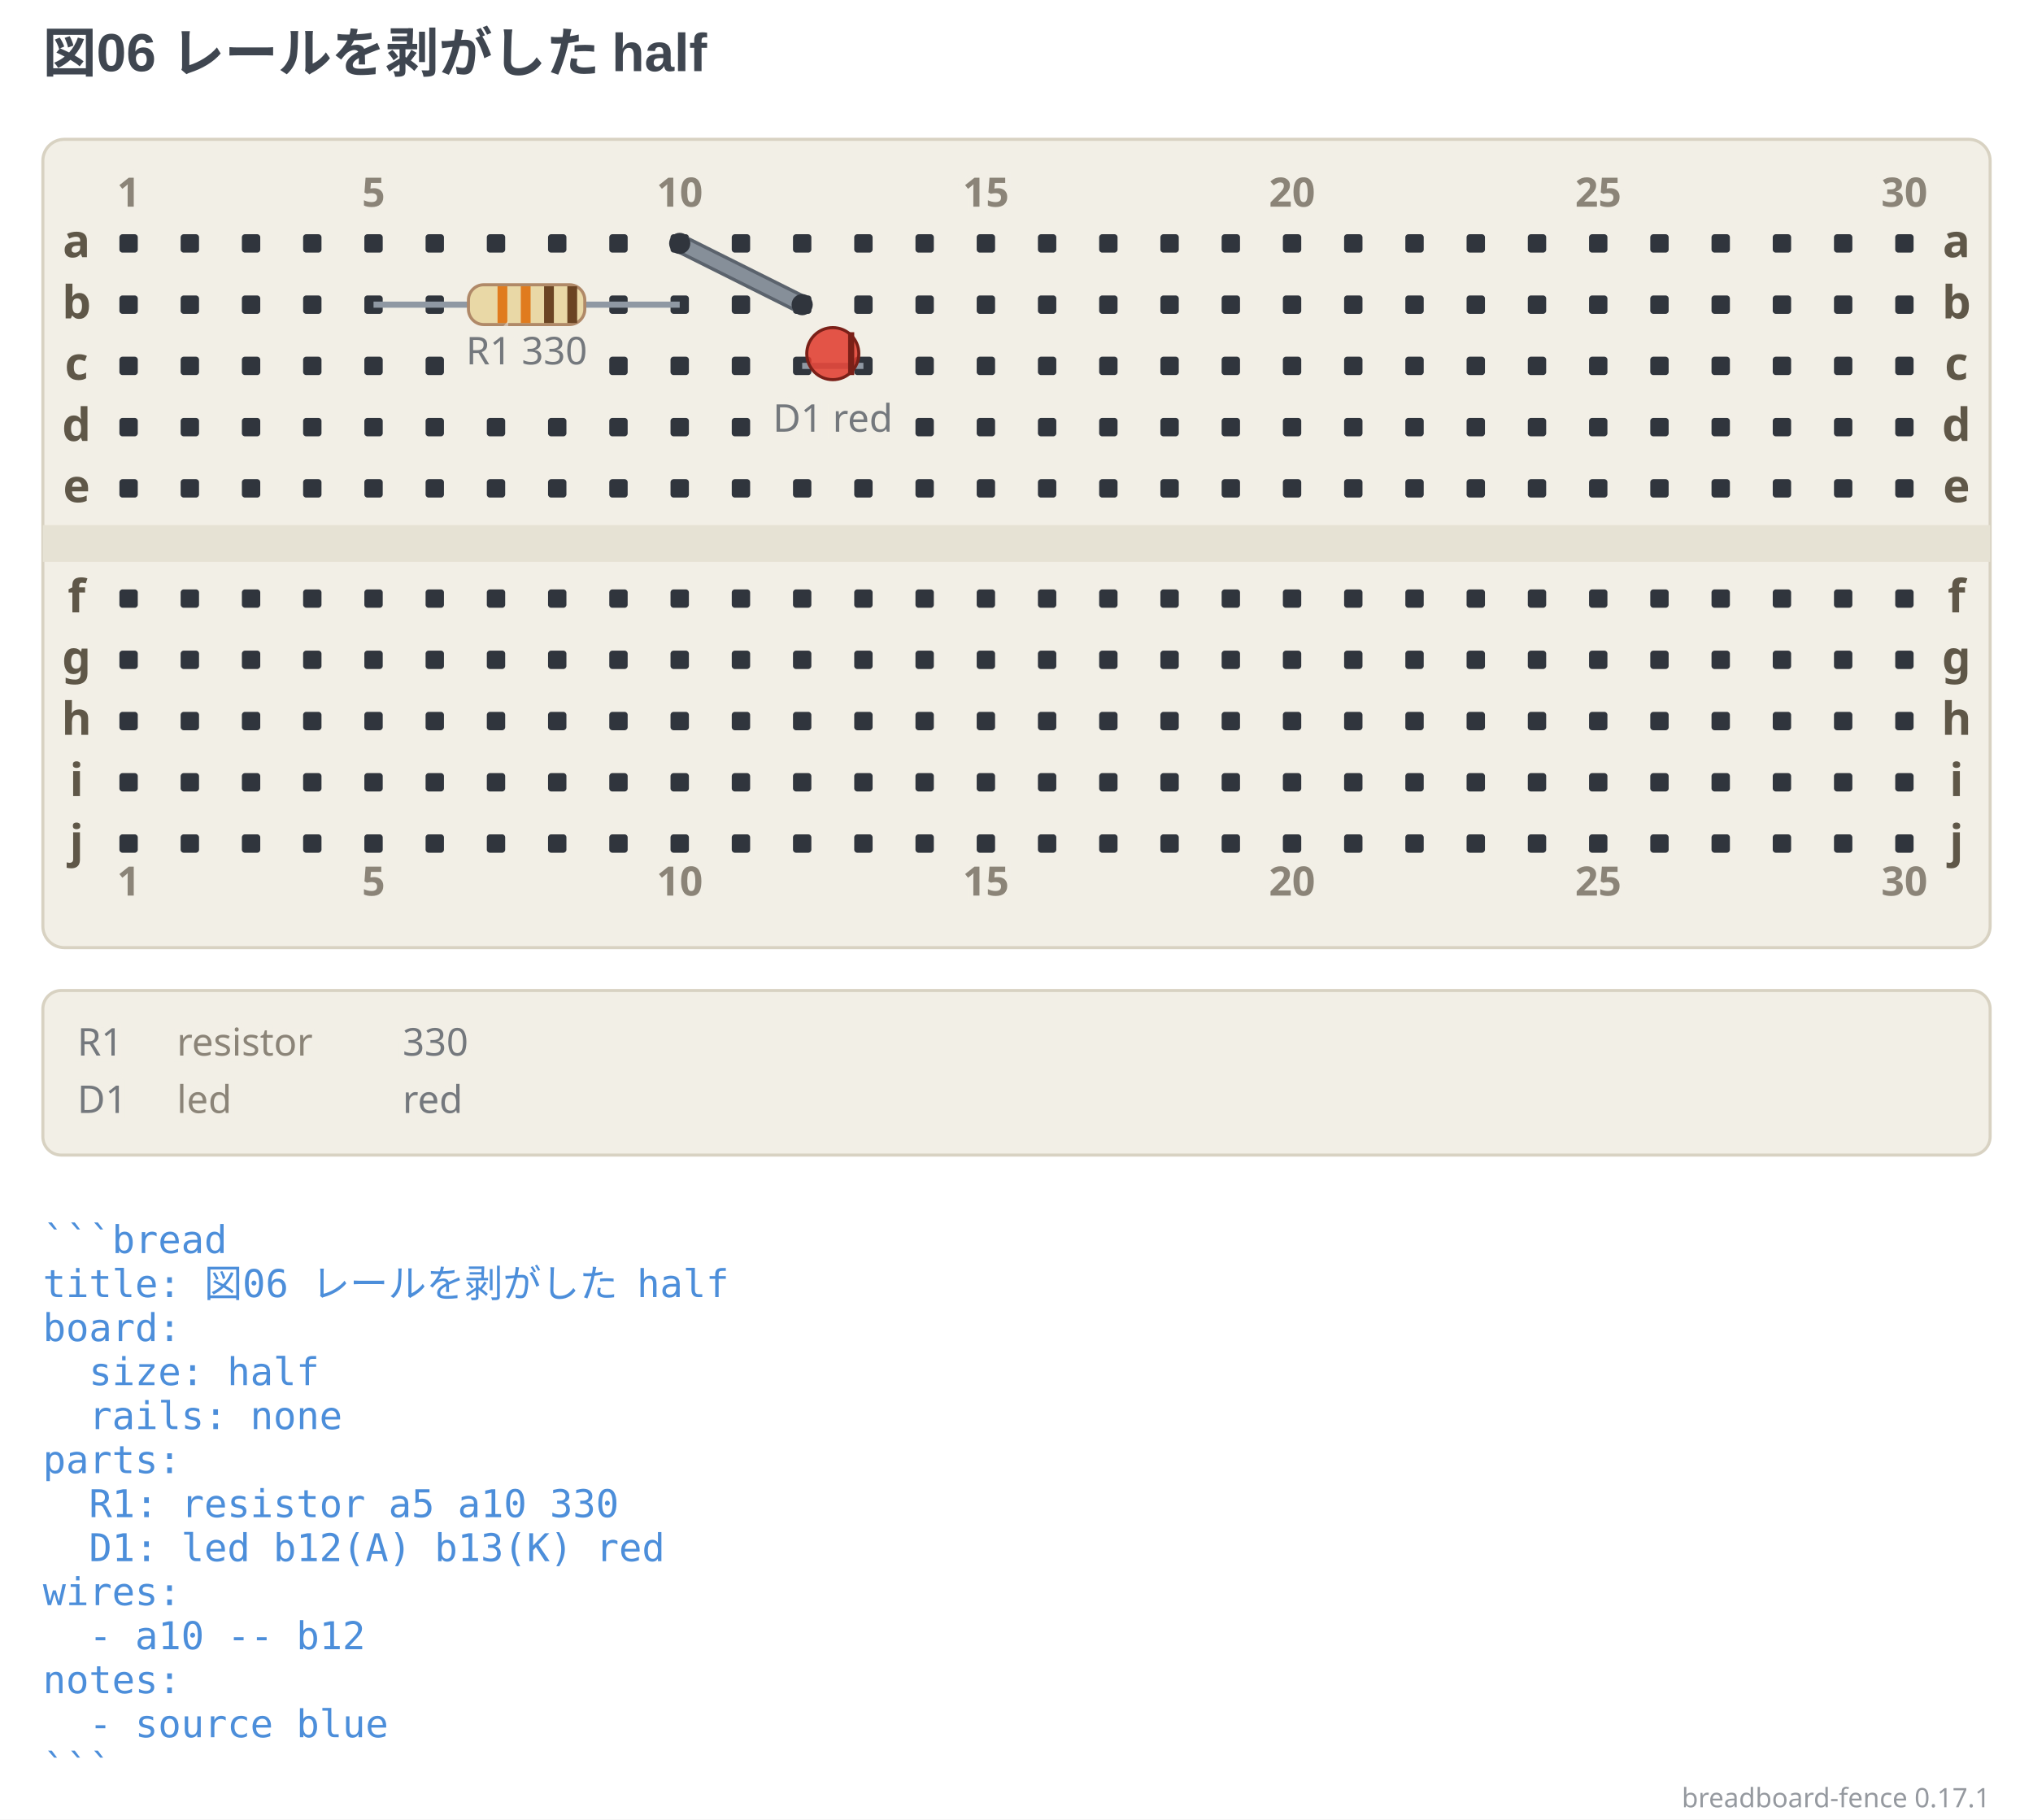
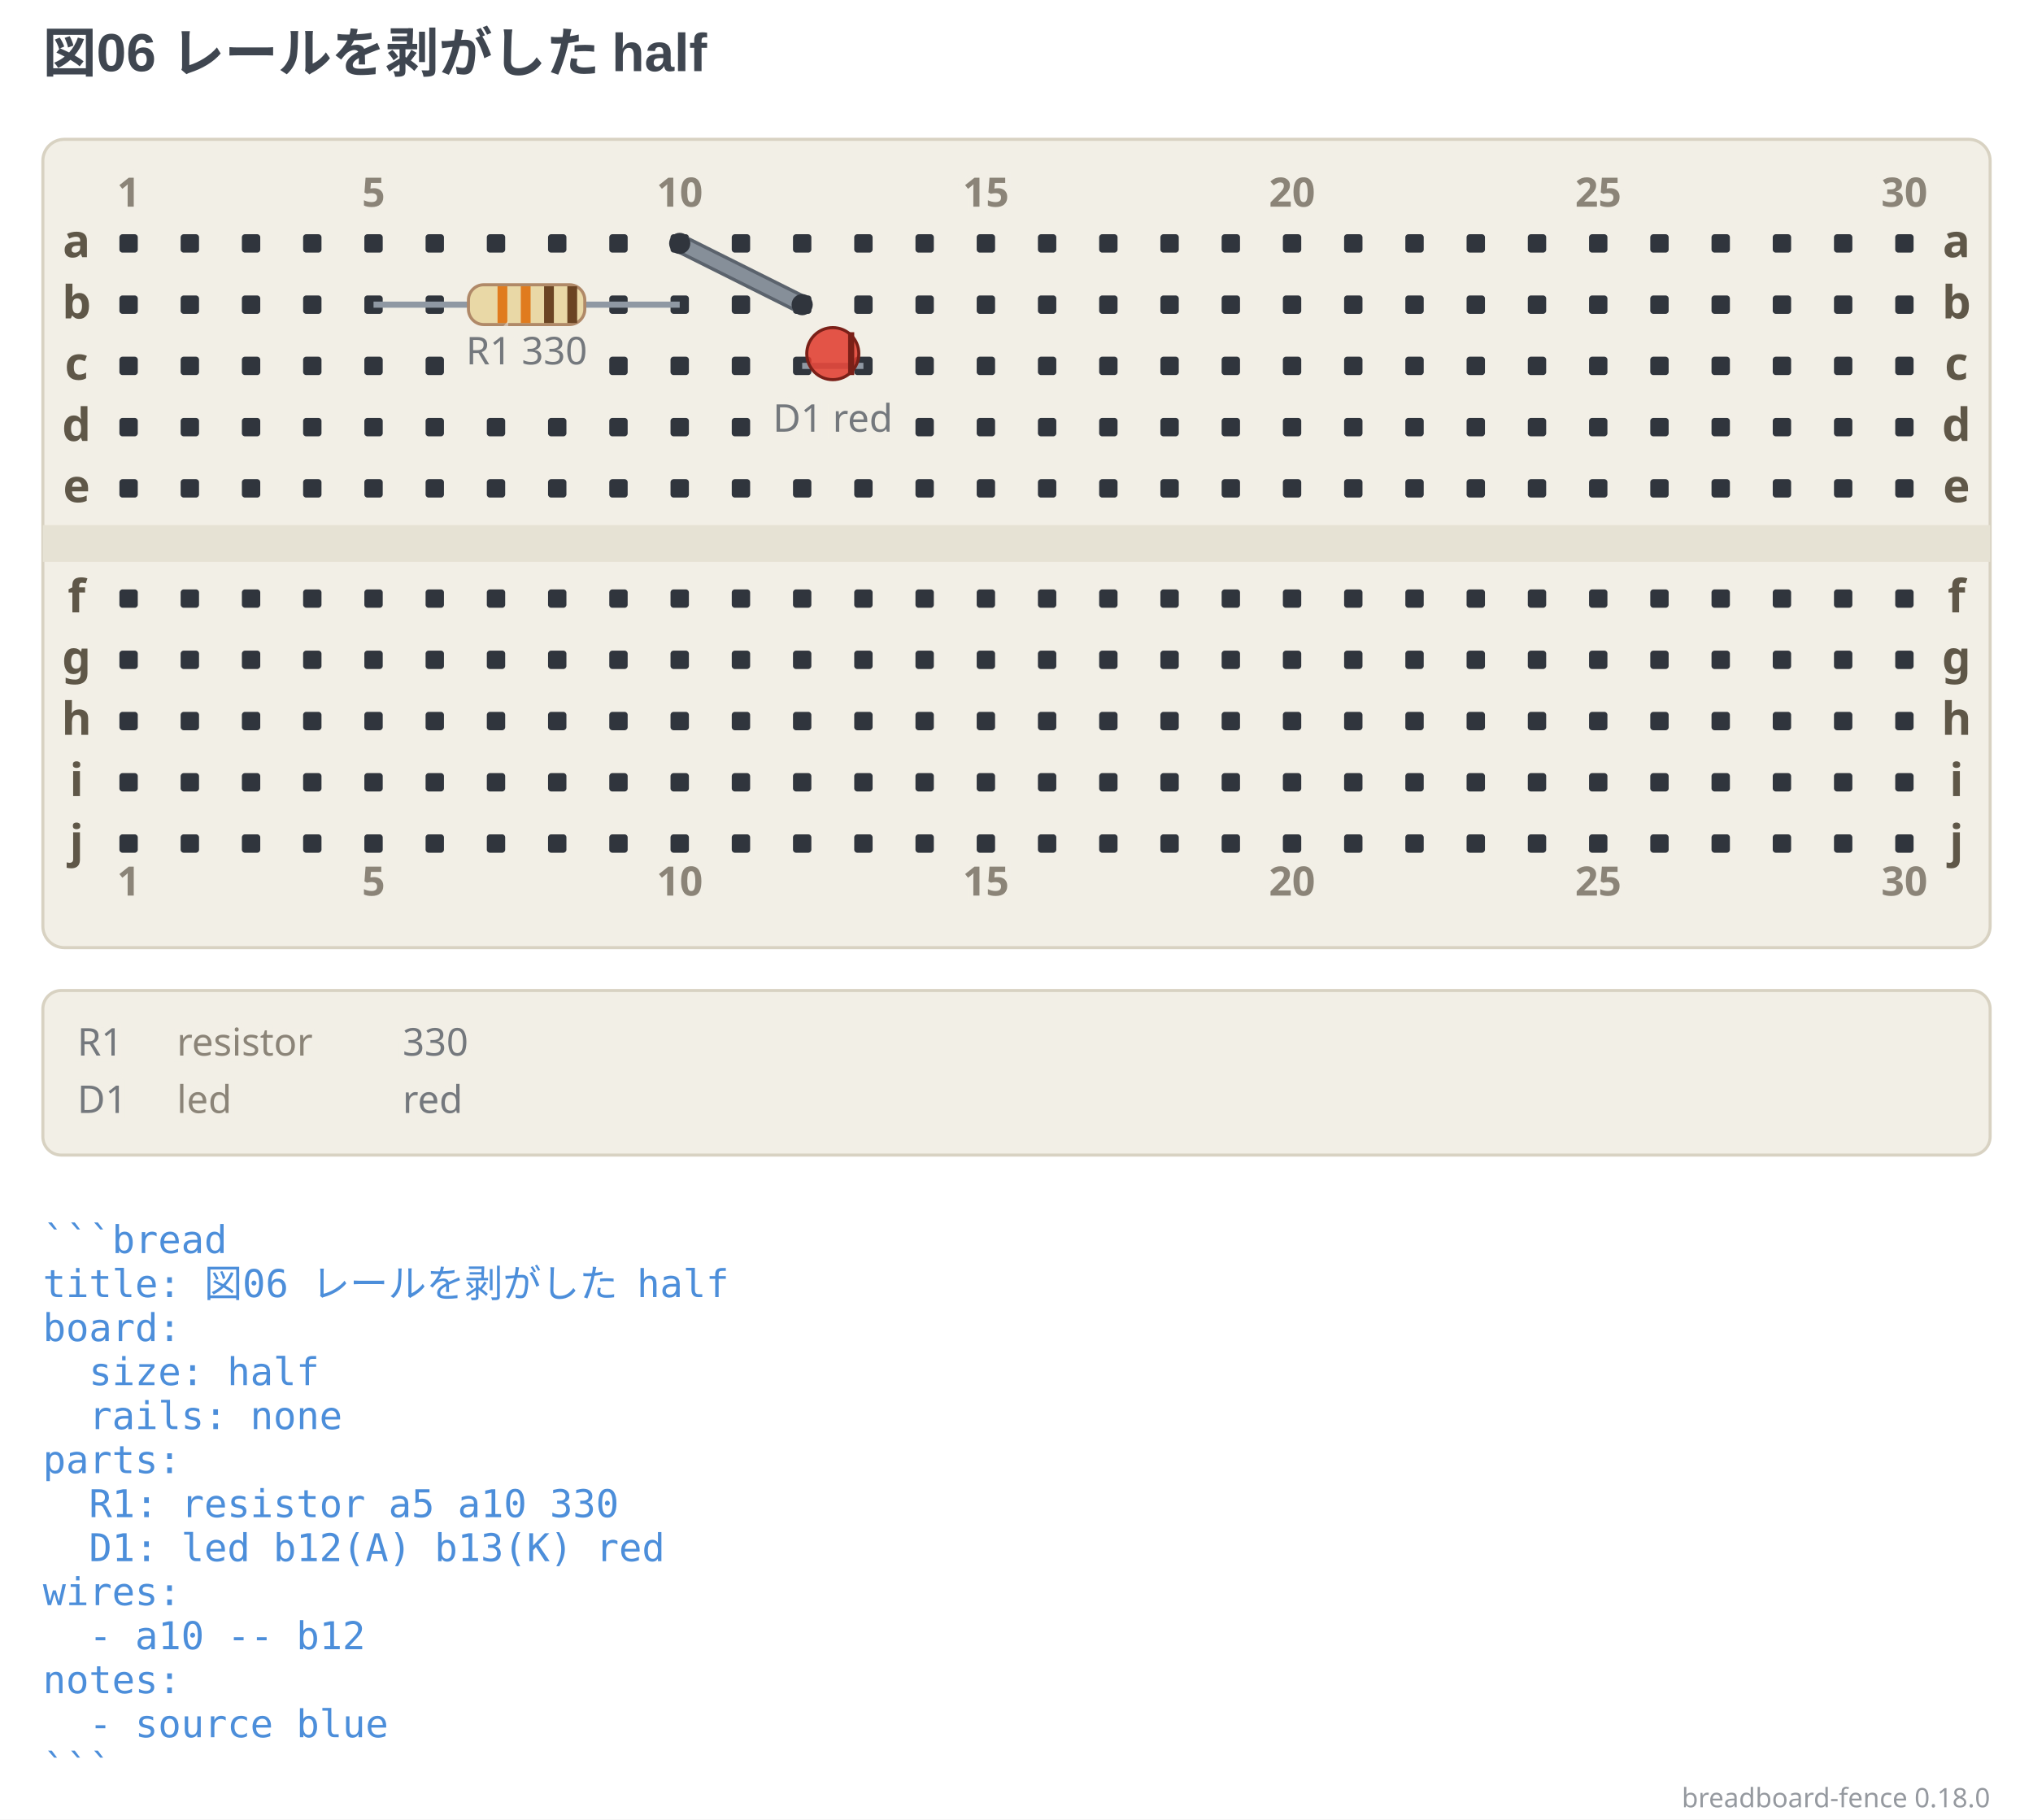
- <svg xmlns="http://www.w3.org/2000/svg" width="664" height="594.25" viewBox="0 0 664 594.25" data-breadboard-fence="0.17.1" role="img">
+ <svg xmlns="http://www.w3.org/2000/svg" width="664" height="594.25" viewBox="0 0 664 594.25" data-breadboard-fence="0.18.0" role="img">
  <rect x="0" y="0" width="664" height="594.25" fill="#ffffff" />
  <g>
    <text x="14" y="23.5" text-anchor="start" font-family="'Segoe UI', 'Helvetica Neue', Arial, 'Noto Sans', 'Hiragino Sans', 'Yu Gothic UI', 'Noto Sans CJK JP', sans-serif" font-size="17.5" font-weight="700" fill="#3f4650">図06 レールを剥がした half</text>
  </g>
  <g transform="translate(0 31.5)">
    <rect x="14" y="14" width="636" height="264" rx="7" fill="#f2efe6" stroke="#d8d2c2" />
    <rect x="14" y="140" width="636" height="12" fill="#e6e2d4" />
    <rect x="39" y="45" width="6" height="6" rx="1" fill="#30353d" />
    <rect x="59" y="45" width="6" height="6" rx="1" fill="#30353d" />
    <rect x="79" y="45" width="6" height="6" rx="1" fill="#30353d" />
    <rect x="99" y="45" width="6" height="6" rx="1" fill="#30353d" />
    <rect x="119" y="45" width="6" height="6" rx="1" fill="#30353d" />
    <rect x="139" y="45" width="6" height="6" rx="1" fill="#30353d" />
    <rect x="159" y="45" width="6" height="6" rx="1" fill="#30353d" />
    <rect x="179" y="45" width="6" height="6" rx="1" fill="#30353d" />
    <rect x="199" y="45" width="6" height="6" rx="1" fill="#30353d" />
    <rect x="219" y="45" width="6" height="6" rx="1" fill="#30353d" />
    <rect x="239" y="45" width="6" height="6" rx="1" fill="#30353d" />
    <rect x="259" y="45" width="6" height="6" rx="1" fill="#30353d" />
    <rect x="279" y="45" width="6" height="6" rx="1" fill="#30353d" />
    <rect x="299" y="45" width="6" height="6" rx="1" fill="#30353d" />
    <rect x="319" y="45" width="6" height="6" rx="1" fill="#30353d" />
    <rect x="339" y="45" width="6" height="6" rx="1" fill="#30353d" />
    <rect x="359" y="45" width="6" height="6" rx="1" fill="#30353d" />
    <rect x="379" y="45" width="6" height="6" rx="1" fill="#30353d" />
    <rect x="399" y="45" width="6" height="6" rx="1" fill="#30353d" />
    <rect x="419" y="45" width="6" height="6" rx="1" fill="#30353d" />
    <rect x="439" y="45" width="6" height="6" rx="1" fill="#30353d" />
    <rect x="459" y="45" width="6" height="6" rx="1" fill="#30353d" />
    <rect x="479" y="45" width="6" height="6" rx="1" fill="#30353d" />
    <rect x="499" y="45" width="6" height="6" rx="1" fill="#30353d" />
    <rect x="519" y="45" width="6" height="6" rx="1" fill="#30353d" />
    <rect x="539" y="45" width="6" height="6" rx="1" fill="#30353d" />
    <rect x="559" y="45" width="6" height="6" rx="1" fill="#30353d" />
    <rect x="579" y="45" width="6" height="6" rx="1" fill="#30353d" />
    <rect x="599" y="45" width="6" height="6" rx="1" fill="#30353d" />
    <rect x="619" y="45" width="6" height="6" rx="1" fill="#30353d" />
    <rect x="39" y="65" width="6" height="6" rx="1" fill="#30353d" />
    <rect x="59" y="65" width="6" height="6" rx="1" fill="#30353d" />
    <rect x="79" y="65" width="6" height="6" rx="1" fill="#30353d" />
    <rect x="99" y="65" width="6" height="6" rx="1" fill="#30353d" />
    <rect x="119" y="65" width="6" height="6" rx="1" fill="#30353d" />
    <rect x="139" y="65" width="6" height="6" rx="1" fill="#30353d" />
    <rect x="199" y="65" width="6" height="6" rx="1" fill="#30353d" />
    <rect x="219" y="65" width="6" height="6" rx="1" fill="#30353d" />
    <rect x="239" y="65" width="6" height="6" rx="1" fill="#30353d" />
    <rect x="259" y="65" width="6" height="6" rx="1" fill="#30353d" />
    <rect x="279" y="65" width="6" height="6" rx="1" fill="#30353d" />
    <rect x="299" y="65" width="6" height="6" rx="1" fill="#30353d" />
    <rect x="319" y="65" width="6" height="6" rx="1" fill="#30353d" />
    <rect x="339" y="65" width="6" height="6" rx="1" fill="#30353d" />
    <rect x="359" y="65" width="6" height="6" rx="1" fill="#30353d" />
    <rect x="379" y="65" width="6" height="6" rx="1" fill="#30353d" />
    <rect x="399" y="65" width="6" height="6" rx="1" fill="#30353d" />
    <rect x="419" y="65" width="6" height="6" rx="1" fill="#30353d" />
    <rect x="439" y="65" width="6" height="6" rx="1" fill="#30353d" />
    <rect x="459" y="65" width="6" height="6" rx="1" fill="#30353d" />
    <rect x="479" y="65" width="6" height="6" rx="1" fill="#30353d" />
    <rect x="499" y="65" width="6" height="6" rx="1" fill="#30353d" />
    <rect x="519" y="65" width="6" height="6" rx="1" fill="#30353d" />
    <rect x="539" y="65" width="6" height="6" rx="1" fill="#30353d" />
    <rect x="559" y="65" width="6" height="6" rx="1" fill="#30353d" />
    <rect x="579" y="65" width="6" height="6" rx="1" fill="#30353d" />
    <rect x="599" y="65" width="6" height="6" rx="1" fill="#30353d" />
    <rect x="619" y="65" width="6" height="6" rx="1" fill="#30353d" />
    <rect x="39" y="85" width="6" height="6" rx="1" fill="#30353d" />
    <rect x="59" y="85" width="6" height="6" rx="1" fill="#30353d" />
    <rect x="79" y="85" width="6" height="6" rx="1" fill="#30353d" />
    <rect x="99" y="85" width="6" height="6" rx="1" fill="#30353d" />
    <rect x="119" y="85" width="6" height="6" rx="1" fill="#30353d" />
    <rect x="139" y="85" width="6" height="6" rx="1" fill="#30353d" />
    <rect x="199" y="85" width="6" height="6" rx="1" fill="#30353d" />
    <rect x="219" y="85" width="6" height="6" rx="1" fill="#30353d" />
    <rect x="239" y="85" width="6" height="6" rx="1" fill="#30353d" />
    <rect x="259" y="85" width="6" height="6" rx="1" fill="#30353d" />
    <rect x="279" y="85" width="6" height="6" rx="1" fill="#30353d" />
    <rect x="299" y="85" width="6" height="6" rx="1" fill="#30353d" />
    <rect x="319" y="85" width="6" height="6" rx="1" fill="#30353d" />
    <rect x="339" y="85" width="6" height="6" rx="1" fill="#30353d" />
    <rect x="359" y="85" width="6" height="6" rx="1" fill="#30353d" />
    <rect x="379" y="85" width="6" height="6" rx="1" fill="#30353d" />
    <rect x="399" y="85" width="6" height="6" rx="1" fill="#30353d" />
    <rect x="419" y="85" width="6" height="6" rx="1" fill="#30353d" />
    <rect x="439" y="85" width="6" height="6" rx="1" fill="#30353d" />
    <rect x="459" y="85" width="6" height="6" rx="1" fill="#30353d" />
    <rect x="479" y="85" width="6" height="6" rx="1" fill="#30353d" />
    <rect x="499" y="85" width="6" height="6" rx="1" fill="#30353d" />
    <rect x="519" y="85" width="6" height="6" rx="1" fill="#30353d" />
    <rect x="539" y="85" width="6" height="6" rx="1" fill="#30353d" />
    <rect x="559" y="85" width="6" height="6" rx="1" fill="#30353d" />
    <rect x="579" y="85" width="6" height="6" rx="1" fill="#30353d" />
    <rect x="599" y="85" width="6" height="6" rx="1" fill="#30353d" />
    <rect x="619" y="85" width="6" height="6" rx="1" fill="#30353d" />
    <rect x="39" y="105" width="6" height="6" rx="1" fill="#30353d" />
    <rect x="59" y="105" width="6" height="6" rx="1" fill="#30353d" />
    <rect x="79" y="105" width="6" height="6" rx="1" fill="#30353d" />
    <rect x="99" y="105" width="6" height="6" rx="1" fill="#30353d" />
    <rect x="119" y="105" width="6" height="6" rx="1" fill="#30353d" />
    <rect x="139" y="105" width="6" height="6" rx="1" fill="#30353d" />
    <rect x="159" y="105" width="6" height="6" rx="1" fill="#30353d" />
    <rect x="179" y="105" width="6" height="6" rx="1" fill="#30353d" />
    <rect x="199" y="105" width="6" height="6" rx="1" fill="#30353d" />
    <rect x="219" y="105" width="6" height="6" rx="1" fill="#30353d" />
    <rect x="239" y="105" width="6" height="6" rx="1" fill="#30353d" />
    <rect x="299" y="105" width="6" height="6" rx="1" fill="#30353d" />
    <rect x="319" y="105" width="6" height="6" rx="1" fill="#30353d" />
    <rect x="339" y="105" width="6" height="6" rx="1" fill="#30353d" />
    <rect x="359" y="105" width="6" height="6" rx="1" fill="#30353d" />
    <rect x="379" y="105" width="6" height="6" rx="1" fill="#30353d" />
    <rect x="399" y="105" width="6" height="6" rx="1" fill="#30353d" />
    <rect x="419" y="105" width="6" height="6" rx="1" fill="#30353d" />
    <rect x="439" y="105" width="6" height="6" rx="1" fill="#30353d" />
    <rect x="459" y="105" width="6" height="6" rx="1" fill="#30353d" />
    <rect x="479" y="105" width="6" height="6" rx="1" fill="#30353d" />
    <rect x="499" y="105" width="6" height="6" rx="1" fill="#30353d" />
    <rect x="519" y="105" width="6" height="6" rx="1" fill="#30353d" />
    <rect x="539" y="105" width="6" height="6" rx="1" fill="#30353d" />
    <rect x="559" y="105" width="6" height="6" rx="1" fill="#30353d" />
    <rect x="579" y="105" width="6" height="6" rx="1" fill="#30353d" />
    <rect x="599" y="105" width="6" height="6" rx="1" fill="#30353d" />
    <rect x="619" y="105" width="6" height="6" rx="1" fill="#30353d" />
    <rect x="39" y="125" width="6" height="6" rx="1" fill="#30353d" />
    <rect x="59" y="125" width="6" height="6" rx="1" fill="#30353d" />
    <rect x="79" y="125" width="6" height="6" rx="1" fill="#30353d" />
    <rect x="99" y="125" width="6" height="6" rx="1" fill="#30353d" />
    <rect x="119" y="125" width="6" height="6" rx="1" fill="#30353d" />
    <rect x="139" y="125" width="6" height="6" rx="1" fill="#30353d" />
    <rect x="159" y="125" width="6" height="6" rx="1" fill="#30353d" />
    <rect x="179" y="125" width="6" height="6" rx="1" fill="#30353d" />
    <rect x="199" y="125" width="6" height="6" rx="1" fill="#30353d" />
    <rect x="219" y="125" width="6" height="6" rx="1" fill="#30353d" />
    <rect x="239" y="125" width="6" height="6" rx="1" fill="#30353d" />
    <rect x="259" y="125" width="6" height="6" rx="1" fill="#30353d" />
    <rect x="279" y="125" width="6" height="6" rx="1" fill="#30353d" />
    <rect x="299" y="125" width="6" height="6" rx="1" fill="#30353d" />
    <rect x="319" y="125" width="6" height="6" rx="1" fill="#30353d" />
    <rect x="339" y="125" width="6" height="6" rx="1" fill="#30353d" />
    <rect x="359" y="125" width="6" height="6" rx="1" fill="#30353d" />
    <rect x="379" y="125" width="6" height="6" rx="1" fill="#30353d" />
    <rect x="399" y="125" width="6" height="6" rx="1" fill="#30353d" />
    <rect x="419" y="125" width="6" height="6" rx="1" fill="#30353d" />
    <rect x="439" y="125" width="6" height="6" rx="1" fill="#30353d" />
    <rect x="459" y="125" width="6" height="6" rx="1" fill="#30353d" />
    <rect x="479" y="125" width="6" height="6" rx="1" fill="#30353d" />
    <rect x="499" y="125" width="6" height="6" rx="1" fill="#30353d" />
    <rect x="519" y="125" width="6" height="6" rx="1" fill="#30353d" />
    <rect x="539" y="125" width="6" height="6" rx="1" fill="#30353d" />
    <rect x="559" y="125" width="6" height="6" rx="1" fill="#30353d" />
    <rect x="579" y="125" width="6" height="6" rx="1" fill="#30353d" />
    <rect x="599" y="125" width="6" height="6" rx="1" fill="#30353d" />
    <rect x="619" y="125" width="6" height="6" rx="1" fill="#30353d" />
    <rect x="39" y="161" width="6" height="6" rx="1" fill="#30353d" />
    <rect x="59" y="161" width="6" height="6" rx="1" fill="#30353d" />
    <rect x="79" y="161" width="6" height="6" rx="1" fill="#30353d" />
    <rect x="99" y="161" width="6" height="6" rx="1" fill="#30353d" />
    <rect x="119" y="161" width="6" height="6" rx="1" fill="#30353d" />
    <rect x="139" y="161" width="6" height="6" rx="1" fill="#30353d" />
    <rect x="159" y="161" width="6" height="6" rx="1" fill="#30353d" />
    <rect x="179" y="161" width="6" height="6" rx="1" fill="#30353d" />
    <rect x="199" y="161" width="6" height="6" rx="1" fill="#30353d" />
    <rect x="219" y="161" width="6" height="6" rx="1" fill="#30353d" />
    <rect x="239" y="161" width="6" height="6" rx="1" fill="#30353d" />
    <rect x="259" y="161" width="6" height="6" rx="1" fill="#30353d" />
    <rect x="279" y="161" width="6" height="6" rx="1" fill="#30353d" />
    <rect x="299" y="161" width="6" height="6" rx="1" fill="#30353d" />
    <rect x="319" y="161" width="6" height="6" rx="1" fill="#30353d" />
    <rect x="339" y="161" width="6" height="6" rx="1" fill="#30353d" />
    <rect x="359" y="161" width="6" height="6" rx="1" fill="#30353d" />
    <rect x="379" y="161" width="6" height="6" rx="1" fill="#30353d" />
    <rect x="399" y="161" width="6" height="6" rx="1" fill="#30353d" />
    <rect x="419" y="161" width="6" height="6" rx="1" fill="#30353d" />
    <rect x="439" y="161" width="6" height="6" rx="1" fill="#30353d" />
    <rect x="459" y="161" width="6" height="6" rx="1" fill="#30353d" />
    <rect x="479" y="161" width="6" height="6" rx="1" fill="#30353d" />
    <rect x="499" y="161" width="6" height="6" rx="1" fill="#30353d" />
    <rect x="519" y="161" width="6" height="6" rx="1" fill="#30353d" />
    <rect x="539" y="161" width="6" height="6" rx="1" fill="#30353d" />
    <rect x="559" y="161" width="6" height="6" rx="1" fill="#30353d" />
    <rect x="579" y="161" width="6" height="6" rx="1" fill="#30353d" />
    <rect x="599" y="161" width="6" height="6" rx="1" fill="#30353d" />
    <rect x="619" y="161" width="6" height="6" rx="1" fill="#30353d" />
    <rect x="39" y="181" width="6" height="6" rx="1" fill="#30353d" />
    <rect x="59" y="181" width="6" height="6" rx="1" fill="#30353d" />
    <rect x="79" y="181" width="6" height="6" rx="1" fill="#30353d" />
    <rect x="99" y="181" width="6" height="6" rx="1" fill="#30353d" />
    <rect x="119" y="181" width="6" height="6" rx="1" fill="#30353d" />
    <rect x="139" y="181" width="6" height="6" rx="1" fill="#30353d" />
    <rect x="159" y="181" width="6" height="6" rx="1" fill="#30353d" />
    <rect x="179" y="181" width="6" height="6" rx="1" fill="#30353d" />
    <rect x="199" y="181" width="6" height="6" rx="1" fill="#30353d" />
    <rect x="219" y="181" width="6" height="6" rx="1" fill="#30353d" />
    <rect x="239" y="181" width="6" height="6" rx="1" fill="#30353d" />
    <rect x="259" y="181" width="6" height="6" rx="1" fill="#30353d" />
    <rect x="279" y="181" width="6" height="6" rx="1" fill="#30353d" />
    <rect x="299" y="181" width="6" height="6" rx="1" fill="#30353d" />
    <rect x="319" y="181" width="6" height="6" rx="1" fill="#30353d" />
    <rect x="339" y="181" width="6" height="6" rx="1" fill="#30353d" />
    <rect x="359" y="181" width="6" height="6" rx="1" fill="#30353d" />
    <rect x="379" y="181" width="6" height="6" rx="1" fill="#30353d" />
    <rect x="399" y="181" width="6" height="6" rx="1" fill="#30353d" />
    <rect x="419" y="181" width="6" height="6" rx="1" fill="#30353d" />
    <rect x="439" y="181" width="6" height="6" rx="1" fill="#30353d" />
    <rect x="459" y="181" width="6" height="6" rx="1" fill="#30353d" />
    <rect x="479" y="181" width="6" height="6" rx="1" fill="#30353d" />
    <rect x="499" y="181" width="6" height="6" rx="1" fill="#30353d" />
    <rect x="519" y="181" width="6" height="6" rx="1" fill="#30353d" />
    <rect x="539" y="181" width="6" height="6" rx="1" fill="#30353d" />
    <rect x="559" y="181" width="6" height="6" rx="1" fill="#30353d" />
    <rect x="579" y="181" width="6" height="6" rx="1" fill="#30353d" />
    <rect x="599" y="181" width="6" height="6" rx="1" fill="#30353d" />
    <rect x="619" y="181" width="6" height="6" rx="1" fill="#30353d" />
    <rect x="39" y="201" width="6" height="6" rx="1" fill="#30353d" />
    <rect x="59" y="201" width="6" height="6" rx="1" fill="#30353d" />
    <rect x="79" y="201" width="6" height="6" rx="1" fill="#30353d" />
    <rect x="99" y="201" width="6" height="6" rx="1" fill="#30353d" />
    <rect x="119" y="201" width="6" height="6" rx="1" fill="#30353d" />
    <rect x="139" y="201" width="6" height="6" rx="1" fill="#30353d" />
    <rect x="159" y="201" width="6" height="6" rx="1" fill="#30353d" />
    <rect x="179" y="201" width="6" height="6" rx="1" fill="#30353d" />
    <rect x="199" y="201" width="6" height="6" rx="1" fill="#30353d" />
    <rect x="219" y="201" width="6" height="6" rx="1" fill="#30353d" />
    <rect x="239" y="201" width="6" height="6" rx="1" fill="#30353d" />
    <rect x="259" y="201" width="6" height="6" rx="1" fill="#30353d" />
    <rect x="279" y="201" width="6" height="6" rx="1" fill="#30353d" />
    <rect x="299" y="201" width="6" height="6" rx="1" fill="#30353d" />
    <rect x="319" y="201" width="6" height="6" rx="1" fill="#30353d" />
    <rect x="339" y="201" width="6" height="6" rx="1" fill="#30353d" />
    <rect x="359" y="201" width="6" height="6" rx="1" fill="#30353d" />
    <rect x="379" y="201" width="6" height="6" rx="1" fill="#30353d" />
    <rect x="399" y="201" width="6" height="6" rx="1" fill="#30353d" />
    <rect x="419" y="201" width="6" height="6" rx="1" fill="#30353d" />
    <rect x="439" y="201" width="6" height="6" rx="1" fill="#30353d" />
    <rect x="459" y="201" width="6" height="6" rx="1" fill="#30353d" />
    <rect x="479" y="201" width="6" height="6" rx="1" fill="#30353d" />
    <rect x="499" y="201" width="6" height="6" rx="1" fill="#30353d" />
    <rect x="519" y="201" width="6" height="6" rx="1" fill="#30353d" />
    <rect x="539" y="201" width="6" height="6" rx="1" fill="#30353d" />
    <rect x="559" y="201" width="6" height="6" rx="1" fill="#30353d" />
    <rect x="579" y="201" width="6" height="6" rx="1" fill="#30353d" />
    <rect x="599" y="201" width="6" height="6" rx="1" fill="#30353d" />
    <rect x="619" y="201" width="6" height="6" rx="1" fill="#30353d" />
    <rect x="39" y="221" width="6" height="6" rx="1" fill="#30353d" />
    <rect x="59" y="221" width="6" height="6" rx="1" fill="#30353d" />
    <rect x="79" y="221" width="6" height="6" rx="1" fill="#30353d" />
    <rect x="99" y="221" width="6" height="6" rx="1" fill="#30353d" />
    <rect x="119" y="221" width="6" height="6" rx="1" fill="#30353d" />
    <rect x="139" y="221" width="6" height="6" rx="1" fill="#30353d" />
    <rect x="159" y="221" width="6" height="6" rx="1" fill="#30353d" />
    <rect x="179" y="221" width="6" height="6" rx="1" fill="#30353d" />
    <rect x="199" y="221" width="6" height="6" rx="1" fill="#30353d" />
    <rect x="219" y="221" width="6" height="6" rx="1" fill="#30353d" />
    <rect x="239" y="221" width="6" height="6" rx="1" fill="#30353d" />
    <rect x="259" y="221" width="6" height="6" rx="1" fill="#30353d" />
    <rect x="279" y="221" width="6" height="6" rx="1" fill="#30353d" />
    <rect x="299" y="221" width="6" height="6" rx="1" fill="#30353d" />
    <rect x="319" y="221" width="6" height="6" rx="1" fill="#30353d" />
    <rect x="339" y="221" width="6" height="6" rx="1" fill="#30353d" />
    <rect x="359" y="221" width="6" height="6" rx="1" fill="#30353d" />
    <rect x="379" y="221" width="6" height="6" rx="1" fill="#30353d" />
    <rect x="399" y="221" width="6" height="6" rx="1" fill="#30353d" />
    <rect x="419" y="221" width="6" height="6" rx="1" fill="#30353d" />
    <rect x="439" y="221" width="6" height="6" rx="1" fill="#30353d" />
    <rect x="459" y="221" width="6" height="6" rx="1" fill="#30353d" />
    <rect x="479" y="221" width="6" height="6" rx="1" fill="#30353d" />
    <rect x="499" y="221" width="6" height="6" rx="1" fill="#30353d" />
    <rect x="519" y="221" width="6" height="6" rx="1" fill="#30353d" />
    <rect x="539" y="221" width="6" height="6" rx="1" fill="#30353d" />
    <rect x="559" y="221" width="6" height="6" rx="1" fill="#30353d" />
    <rect x="579" y="221" width="6" height="6" rx="1" fill="#30353d" />
    <rect x="599" y="221" width="6" height="6" rx="1" fill="#30353d" />
    <rect x="619" y="221" width="6" height="6" rx="1" fill="#30353d" />
    <rect x="39" y="241" width="6" height="6" rx="1" fill="#30353d" />
    <rect x="59" y="241" width="6" height="6" rx="1" fill="#30353d" />
    <rect x="79" y="241" width="6" height="6" rx="1" fill="#30353d" />
    <rect x="99" y="241" width="6" height="6" rx="1" fill="#30353d" />
    <rect x="119" y="241" width="6" height="6" rx="1" fill="#30353d" />
    <rect x="139" y="241" width="6" height="6" rx="1" fill="#30353d" />
    <rect x="159" y="241" width="6" height="6" rx="1" fill="#30353d" />
    <rect x="179" y="241" width="6" height="6" rx="1" fill="#30353d" />
    <rect x="199" y="241" width="6" height="6" rx="1" fill="#30353d" />
    <rect x="219" y="241" width="6" height="6" rx="1" fill="#30353d" />
    <rect x="239" y="241" width="6" height="6" rx="1" fill="#30353d" />
    <rect x="259" y="241" width="6" height="6" rx="1" fill="#30353d" />
    <rect x="279" y="241" width="6" height="6" rx="1" fill="#30353d" />
    <rect x="299" y="241" width="6" height="6" rx="1" fill="#30353d" />
    <rect x="319" y="241" width="6" height="6" rx="1" fill="#30353d" />
    <rect x="339" y="241" width="6" height="6" rx="1" fill="#30353d" />
    <rect x="359" y="241" width="6" height="6" rx="1" fill="#30353d" />
    <rect x="379" y="241" width="6" height="6" rx="1" fill="#30353d" />
    <rect x="399" y="241" width="6" height="6" rx="1" fill="#30353d" />
    <rect x="419" y="241" width="6" height="6" rx="1" fill="#30353d" />
    <rect x="439" y="241" width="6" height="6" rx="1" fill="#30353d" />
    <rect x="459" y="241" width="6" height="6" rx="1" fill="#30353d" />
    <rect x="479" y="241" width="6" height="6" rx="1" fill="#30353d" />
    <rect x="499" y="241" width="6" height="6" rx="1" fill="#30353d" />
    <rect x="519" y="241" width="6" height="6" rx="1" fill="#30353d" />
    <rect x="539" y="241" width="6" height="6" rx="1" fill="#30353d" />
    <rect x="559" y="241" width="6" height="6" rx="1" fill="#30353d" />
    <rect x="579" y="241" width="6" height="6" rx="1" fill="#30353d" />
    <rect x="599" y="241" width="6" height="6" rx="1" fill="#30353d" />
    <rect x="619" y="241" width="6" height="6" rx="1" fill="#30353d" />
    <text x="25" y="52.5" text-anchor="middle" font-family="ui-sans-serif, system-ui, sans-serif" font-size="14.95" font-weight="700" fill="#5f5748">a</text>
    <text x="639" y="52.5" text-anchor="middle" font-family="ui-sans-serif, system-ui, sans-serif" font-size="14.95" font-weight="700" fill="#5f5748">a</text>
    <text x="25" y="72.5" text-anchor="middle" font-family="ui-sans-serif, system-ui, sans-serif" font-size="14.95" font-weight="700" fill="#5f5748">b</text>
    <text x="639" y="72.5" text-anchor="middle" font-family="ui-sans-serif, system-ui, sans-serif" font-size="14.95" font-weight="700" fill="#5f5748">b</text>
    <text x="25" y="92.5" text-anchor="middle" font-family="ui-sans-serif, system-ui, sans-serif" font-size="14.95" font-weight="700" fill="#5f5748">c</text>
    <text x="639" y="92.5" text-anchor="middle" font-family="ui-sans-serif, system-ui, sans-serif" font-size="14.95" font-weight="700" fill="#5f5748">c</text>
    <text x="25" y="112.5" text-anchor="middle" font-family="ui-sans-serif, system-ui, sans-serif" font-size="14.95" font-weight="700" fill="#5f5748">d</text>
    <text x="639" y="112.5" text-anchor="middle" font-family="ui-sans-serif, system-ui, sans-serif" font-size="14.95" font-weight="700" fill="#5f5748">d</text>
    <text x="25" y="132.5" text-anchor="middle" font-family="ui-sans-serif, system-ui, sans-serif" font-size="14.95" font-weight="700" fill="#5f5748">e</text>
    <text x="639" y="132.5" text-anchor="middle" font-family="ui-sans-serif, system-ui, sans-serif" font-size="14.95" font-weight="700" fill="#5f5748">e</text>
    <text x="25" y="168.5" text-anchor="middle" font-family="ui-sans-serif, system-ui, sans-serif" font-size="14.95" font-weight="700" fill="#5f5748">f</text>
    <text x="639" y="168.5" text-anchor="middle" font-family="ui-sans-serif, system-ui, sans-serif" font-size="14.95" font-weight="700" fill="#5f5748">f</text>
    <text x="25" y="188.5" text-anchor="middle" font-family="ui-sans-serif, system-ui, sans-serif" font-size="14.95" font-weight="700" fill="#5f5748">g</text>
    <text x="639" y="188.5" text-anchor="middle" font-family="ui-sans-serif, system-ui, sans-serif" font-size="14.95" font-weight="700" fill="#5f5748">g</text>
    <text x="25" y="208.5" text-anchor="middle" font-family="ui-sans-serif, system-ui, sans-serif" font-size="14.95" font-weight="700" fill="#5f5748">h</text>
    <text x="639" y="208.5" text-anchor="middle" font-family="ui-sans-serif, system-ui, sans-serif" font-size="14.95" font-weight="700" fill="#5f5748">h</text>
    <text x="25" y="228.5" text-anchor="middle" font-family="ui-sans-serif, system-ui, sans-serif" font-size="14.95" font-weight="700" fill="#5f5748">i</text>
    <text x="639" y="228.5" text-anchor="middle" font-family="ui-sans-serif, system-ui, sans-serif" font-size="14.95" font-weight="700" fill="#5f5748">i</text>
    <text x="25" y="248.5" text-anchor="middle" font-family="ui-sans-serif, system-ui, sans-serif" font-size="14.95" font-weight="700" fill="#5f5748">j</text>
    <text x="639" y="248.5" text-anchor="middle" font-family="ui-sans-serif, system-ui, sans-serif" font-size="14.95" font-weight="700" fill="#5f5748">j</text>
    <text x="42" y="36" text-anchor="middle" font-family="ui-sans-serif, system-ui, sans-serif" stroke="#f2efe6" stroke-width="3.45" font-size="13.23" font-weight="700" fill="#f2efe6" opacity="0.5" aria-hidden="true">1</text>
    <text x="42" y="36" text-anchor="middle" font-family="ui-sans-serif, system-ui, sans-serif" font-size="13.23" font-weight="700" fill="#5f5748" opacity="0.7">1</text>
    <text x="42" y="261" text-anchor="middle" font-family="ui-sans-serif, system-ui, sans-serif" stroke="#f2efe6" stroke-width="3.45" font-size="13.23" font-weight="700" fill="#f2efe6" opacity="0.5" aria-hidden="true">1</text>
    <text x="42" y="261" text-anchor="middle" font-family="ui-sans-serif, system-ui, sans-serif" font-size="13.23" font-weight="700" fill="#5f5748" opacity="0.7">1</text>
    <text x="122" y="36" text-anchor="middle" font-family="ui-sans-serif, system-ui, sans-serif" stroke="#f2efe6" stroke-width="3.45" font-size="13.23" font-weight="700" fill="#f2efe6" opacity="0.5" aria-hidden="true">5</text>
    <text x="122" y="36" text-anchor="middle" font-family="ui-sans-serif, system-ui, sans-serif" font-size="13.23" font-weight="700" fill="#5f5748" opacity="0.7">5</text>
    <text x="122" y="261" text-anchor="middle" font-family="ui-sans-serif, system-ui, sans-serif" stroke="#f2efe6" stroke-width="3.45" font-size="13.23" font-weight="700" fill="#f2efe6" opacity="0.5" aria-hidden="true">5</text>
    <text x="122" y="261" text-anchor="middle" font-family="ui-sans-serif, system-ui, sans-serif" font-size="13.23" font-weight="700" fill="#5f5748" opacity="0.7">5</text>
    <text x="222" y="36" text-anchor="middle" font-family="ui-sans-serif, system-ui, sans-serif" stroke="#f2efe6" stroke-width="3.45" font-size="13.23" font-weight="700" fill="#f2efe6" opacity="0.5" aria-hidden="true">10</text>
    <text x="222" y="36" text-anchor="middle" font-family="ui-sans-serif, system-ui, sans-serif" font-size="13.23" font-weight="700" fill="#5f5748" opacity="0.7">10</text>
    <text x="222" y="261" text-anchor="middle" font-family="ui-sans-serif, system-ui, sans-serif" stroke="#f2efe6" stroke-width="3.45" font-size="13.23" font-weight="700" fill="#f2efe6" opacity="0.5" aria-hidden="true">10</text>
    <text x="222" y="261" text-anchor="middle" font-family="ui-sans-serif, system-ui, sans-serif" font-size="13.23" font-weight="700" fill="#5f5748" opacity="0.7">10</text>
    <text x="322" y="36" text-anchor="middle" font-family="ui-sans-serif, system-ui, sans-serif" stroke="#f2efe6" stroke-width="3.45" font-size="13.23" font-weight="700" fill="#f2efe6" opacity="0.5" aria-hidden="true">15</text>
    <text x="322" y="36" text-anchor="middle" font-family="ui-sans-serif, system-ui, sans-serif" font-size="13.23" font-weight="700" fill="#5f5748" opacity="0.7">15</text>
    <text x="322" y="261" text-anchor="middle" font-family="ui-sans-serif, system-ui, sans-serif" stroke="#f2efe6" stroke-width="3.45" font-size="13.23" font-weight="700" fill="#f2efe6" opacity="0.5" aria-hidden="true">15</text>
    <text x="322" y="261" text-anchor="middle" font-family="ui-sans-serif, system-ui, sans-serif" font-size="13.23" font-weight="700" fill="#5f5748" opacity="0.7">15</text>
    <text x="422" y="36" text-anchor="middle" font-family="ui-sans-serif, system-ui, sans-serif" stroke="#f2efe6" stroke-width="3.45" font-size="13.23" font-weight="700" fill="#f2efe6" opacity="0.5" aria-hidden="true">20</text>
    <text x="422" y="36" text-anchor="middle" font-family="ui-sans-serif, system-ui, sans-serif" font-size="13.23" font-weight="700" fill="#5f5748" opacity="0.7">20</text>
    <text x="422" y="261" text-anchor="middle" font-family="ui-sans-serif, system-ui, sans-serif" stroke="#f2efe6" stroke-width="3.45" font-size="13.23" font-weight="700" fill="#f2efe6" opacity="0.5" aria-hidden="true">20</text>
    <text x="422" y="261" text-anchor="middle" font-family="ui-sans-serif, system-ui, sans-serif" font-size="13.23" font-weight="700" fill="#5f5748" opacity="0.7">20</text>
    <text x="522" y="36" text-anchor="middle" font-family="ui-sans-serif, system-ui, sans-serif" stroke="#f2efe6" stroke-width="3.45" font-size="13.23" font-weight="700" fill="#f2efe6" opacity="0.5" aria-hidden="true">25</text>
    <text x="522" y="36" text-anchor="middle" font-family="ui-sans-serif, system-ui, sans-serif" font-size="13.23" font-weight="700" fill="#5f5748" opacity="0.7">25</text>
    <text x="522" y="261" text-anchor="middle" font-family="ui-sans-serif, system-ui, sans-serif" stroke="#f2efe6" stroke-width="3.45" font-size="13.23" font-weight="700" fill="#f2efe6" opacity="0.5" aria-hidden="true">25</text>
    <text x="522" y="261" text-anchor="middle" font-family="ui-sans-serif, system-ui, sans-serif" font-size="13.23" font-weight="700" fill="#5f5748" opacity="0.7">25</text>
    <text x="622" y="36" text-anchor="middle" font-family="ui-sans-serif, system-ui, sans-serif" stroke="#f2efe6" stroke-width="3.45" font-size="13.23" font-weight="700" fill="#f2efe6" opacity="0.5" aria-hidden="true">30</text>
    <text x="622" y="36" text-anchor="middle" font-family="ui-sans-serif, system-ui, sans-serif" font-size="13.23" font-weight="700" fill="#5f5748" opacity="0.7">30</text>
    <text x="622" y="261" text-anchor="middle" font-family="ui-sans-serif, system-ui, sans-serif" stroke="#f2efe6" stroke-width="3.45" font-size="13.23" font-weight="700" fill="#f2efe6" opacity="0.5" aria-hidden="true">30</text>
    <text x="622" y="261" text-anchor="middle" font-family="ui-sans-serif, system-ui, sans-serif" font-size="13.23" font-weight="700" fill="#5f5748" opacity="0.7">30</text>
    <path d="M 222 48 L 262 68" fill="none" stroke="#5b636d" stroke-width="6.4" stroke-linecap="round" stroke-linejoin="round" />
    <path d="M 222 48 L 262 68" fill="none" stroke="#8a929c" stroke-width="4.2" stroke-linecap="round" opacity="0.92" />
    <circle cx="222" cy="48" r="3.46" fill="#30353d" />
    <circle cx="262" cy="68" r="3.46" fill="#30353d" />
    <line x1="122" y1="68" x2="222" y2="68" stroke="#8f98a3" stroke-width="2" />
    <g transform="translate(172 68) rotate(0)">
      <rect x="-19" y="-6.5" width="38" height="13" rx="5" fill="#e9d8a6" stroke="#b08968" />
      <rect x="-9.5" y="-6" width="3.2" height="12" fill="#e07b1e" />
      <rect x="-1.9" y="-6" width="3.2" height="12" fill="#e07b1e" />
      <rect x="5.7" y="-6" width="3.2" height="12" fill="#6b4423" />
      <rect x="13.3" y="-6" width="3.2" height="12" fill="#6b4423" />
    </g>
    <line x1="262" y1="88" x2="282" y2="88" stroke="#8f98a3" stroke-width="2" />
    <g transform="translate(272 88) rotate(0)">
      <circle cx="0" cy="-4" r="8.5" fill="#e0392c" fill-opacity="0.85" stroke="#7a2018" />
      <line x1="6" y1="-11" x2="6" y2="3" stroke="#7a2018" stroke-width="2" />
    </g>
    <text x="172" y="87.5" text-anchor="middle" font-family="ui-sans-serif, system-ui, sans-serif" stroke="#f2efe6" stroke-width="4.75" class="bf-caption" font-size="12.5" fill="#f2efe6" opacity="0.5" aria-hidden="true">R1 330</text>
    <text x="172" y="87.5" text-anchor="middle" font-family="ui-sans-serif, system-ui, sans-serif" class="bf-caption" font-size="12.5" fill="#3f4650" opacity="0.7">R1 330</text>
    <text x="272" y="109.5" text-anchor="middle" font-family="ui-sans-serif, system-ui, sans-serif" stroke="#f2efe6" stroke-width="4.75" class="bf-caption" font-size="12.5" fill="#f2efe6" opacity="0.5" aria-hidden="true">D1 red</text>
    <text x="272" y="109.5" text-anchor="middle" font-family="ui-sans-serif, system-ui, sans-serif" class="bf-caption" font-size="12.5" fill="#3f4650" opacity="0.7">D1 red</text>
    <rect x="14" y="292" width="636" height="53.75" rx="6" fill="#f2efe6" stroke="#d8d2c2" />
    <text x="25.25" y="313.25" text-anchor="start" font-family="ui-sans-serif, system-ui, sans-serif" stroke="#f2efe6" stroke-width="3.75" font-size="12.5" fill="#f2efe6" opacity="0.5" aria-hidden="true">R1</text>
    <text x="25.25" y="313.25" text-anchor="start" font-family="ui-sans-serif, system-ui, sans-serif" font-size="12.5" fill="#3f4650" opacity="0.7">R1</text>
    <text x="57.75" y="313.25" text-anchor="start" font-family="ui-sans-serif, system-ui, sans-serif" stroke="#f2efe6" stroke-width="3.75" font-size="12.5" fill="#f2efe6" opacity="0.5" aria-hidden="true">resistor</text>
    <text x="57.75" y="313.25" text-anchor="start" font-family="ui-sans-serif, system-ui, sans-serif" font-size="12.5" fill="#5f5748" opacity="0.7">resistor</text>
    <text x="131.5" y="313.25" text-anchor="start" font-family="ui-sans-serif, system-ui, sans-serif" stroke="#f2efe6" stroke-width="3.75" font-size="12.5" fill="#f2efe6" opacity="0.5" aria-hidden="true">330</text>
    <text x="131.5" y="313.25" text-anchor="start" font-family="ui-sans-serif, system-ui, sans-serif" font-size="12.5" fill="#3f4650" opacity="0.7">330</text>
    <text x="25.25" y="332" text-anchor="start" font-family="ui-sans-serif, system-ui, sans-serif" stroke="#f2efe6" stroke-width="3.75" font-size="12.5" fill="#f2efe6" opacity="0.5" aria-hidden="true">D1</text>
    <text x="25.25" y="332" text-anchor="start" font-family="ui-sans-serif, system-ui, sans-serif" font-size="12.5" fill="#3f4650" opacity="0.7">D1</text>
    <text x="57.75" y="332" text-anchor="start" font-family="ui-sans-serif, system-ui, sans-serif" stroke="#f2efe6" stroke-width="3.75" font-size="12.5" fill="#f2efe6" opacity="0.5" aria-hidden="true">led</text>
    <text x="57.75" y="332" text-anchor="start" font-family="ui-sans-serif, system-ui, sans-serif" font-size="12.5" fill="#5f5748" opacity="0.7">led</text>
    <text x="131.5" y="332" text-anchor="start" font-family="ui-sans-serif, system-ui, sans-serif" stroke="#f2efe6" stroke-width="3.75" font-size="12.5" fill="#f2efe6" opacity="0.5" aria-hidden="true">red</text>
    <text x="131.5" y="332" text-anchor="start" font-family="ui-sans-serif, system-ui, sans-serif" font-size="12.5" fill="#3f4650" opacity="0.7">red</text>
    <text x="14" y="377.75" text-anchor="start" font-family="ui-monospace, 'DejaVu Sans Mono', 'Noto Sans Mono CJK JP', monospace" font-size="12.5" xml:space="preserve" fill="#4c8eda">```bread</text>
    <text x="14" y="392.13" text-anchor="start" font-family="ui-monospace, 'DejaVu Sans Mono', 'Noto Sans Mono CJK JP', monospace" font-size="12.5" xml:space="preserve" fill="#4c8eda">title: 図06 レールを剥がした half</text>
    <text x="14" y="406.5" text-anchor="start" font-family="ui-monospace, 'DejaVu Sans Mono', 'Noto Sans Mono CJK JP', monospace" font-size="12.5" xml:space="preserve" fill="#4c8eda">board:</text>
    <text x="14" y="420.88" text-anchor="start" font-family="ui-monospace, 'DejaVu Sans Mono', 'Noto Sans Mono CJK JP', monospace" font-size="12.5" xml:space="preserve" fill="#4c8eda">  size: half</text>
    <text x="14" y="435.25" text-anchor="start" font-family="ui-monospace, 'DejaVu Sans Mono', 'Noto Sans Mono CJK JP', monospace" font-size="12.5" xml:space="preserve" fill="#4c8eda">  rails: none</text>
    <text x="14" y="449.63" text-anchor="start" font-family="ui-monospace, 'DejaVu Sans Mono', 'Noto Sans Mono CJK JP', monospace" font-size="12.5" xml:space="preserve" fill="#4c8eda">parts:</text>
    <text x="14" y="464" text-anchor="start" font-family="ui-monospace, 'DejaVu Sans Mono', 'Noto Sans Mono CJK JP', monospace" font-size="12.5" xml:space="preserve" fill="#4c8eda">  R1: resistor a5 a10 330</text>
    <text x="14" y="478.38" text-anchor="start" font-family="ui-monospace, 'DejaVu Sans Mono', 'Noto Sans Mono CJK JP', monospace" font-size="12.5" xml:space="preserve" fill="#4c8eda">  D1: led b12(A) b13(K) red</text>
    <text x="14" y="492.75" text-anchor="start" font-family="ui-monospace, 'DejaVu Sans Mono', 'Noto Sans Mono CJK JP', monospace" font-size="12.5" xml:space="preserve" fill="#4c8eda">wires:</text>
    <text x="14" y="507.13" text-anchor="start" font-family="ui-monospace, 'DejaVu Sans Mono', 'Noto Sans Mono CJK JP', monospace" font-size="12.5" xml:space="preserve" fill="#4c8eda">  - a10 -- b12</text>
    <text x="14" y="521.5" text-anchor="start" font-family="ui-monospace, 'DejaVu Sans Mono', 'Noto Sans Mono CJK JP', monospace" font-size="12.5" xml:space="preserve" fill="#4c8eda">notes:</text>
    <text x="14" y="535.88" text-anchor="start" font-family="ui-monospace, 'DejaVu Sans Mono', 'Noto Sans Mono CJK JP', monospace" font-size="12.5" xml:space="preserve" fill="#4c8eda">  - source blue</text>
    <text x="14" y="550.25" text-anchor="start" font-family="ui-monospace, 'DejaVu Sans Mono', 'Noto Sans Mono CJK JP', monospace" font-size="12.5" xml:space="preserve" fill="#4c8eda">```</text>
  </g>
-   <text x="650" y="590.25" text-anchor="end" font-family="ui-sans-serif, system-ui, sans-serif" font-size="8.75" fill="#3f4650" fill-opacity="0.55">breadboard-fence 0.17.1</text>
+   <text x="650" y="590.25" text-anchor="end" font-family="ui-sans-serif, system-ui, sans-serif" font-size="8.75" fill="#3f4650" fill-opacity="0.55">breadboard-fence 0.18.0</text>
</svg>
